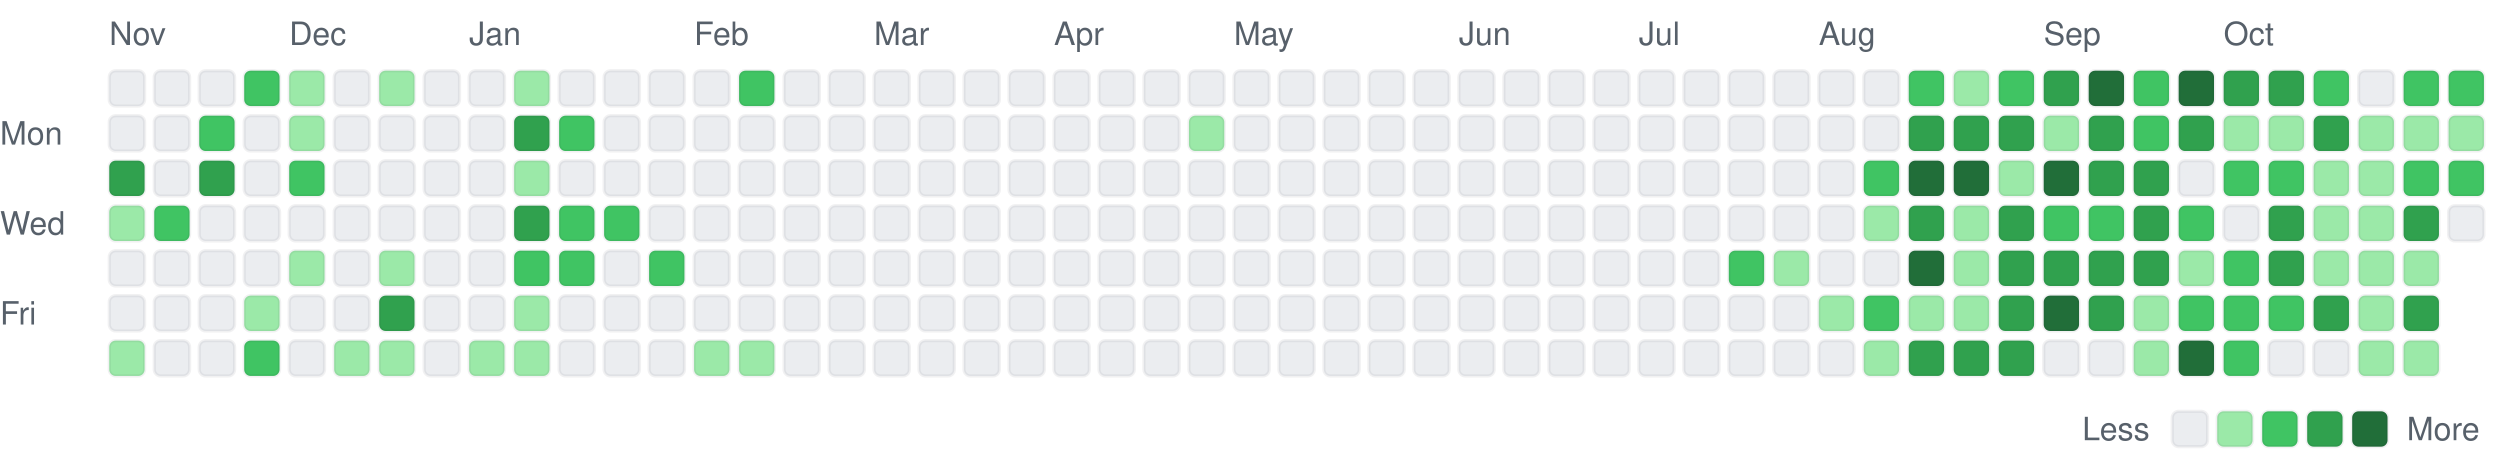
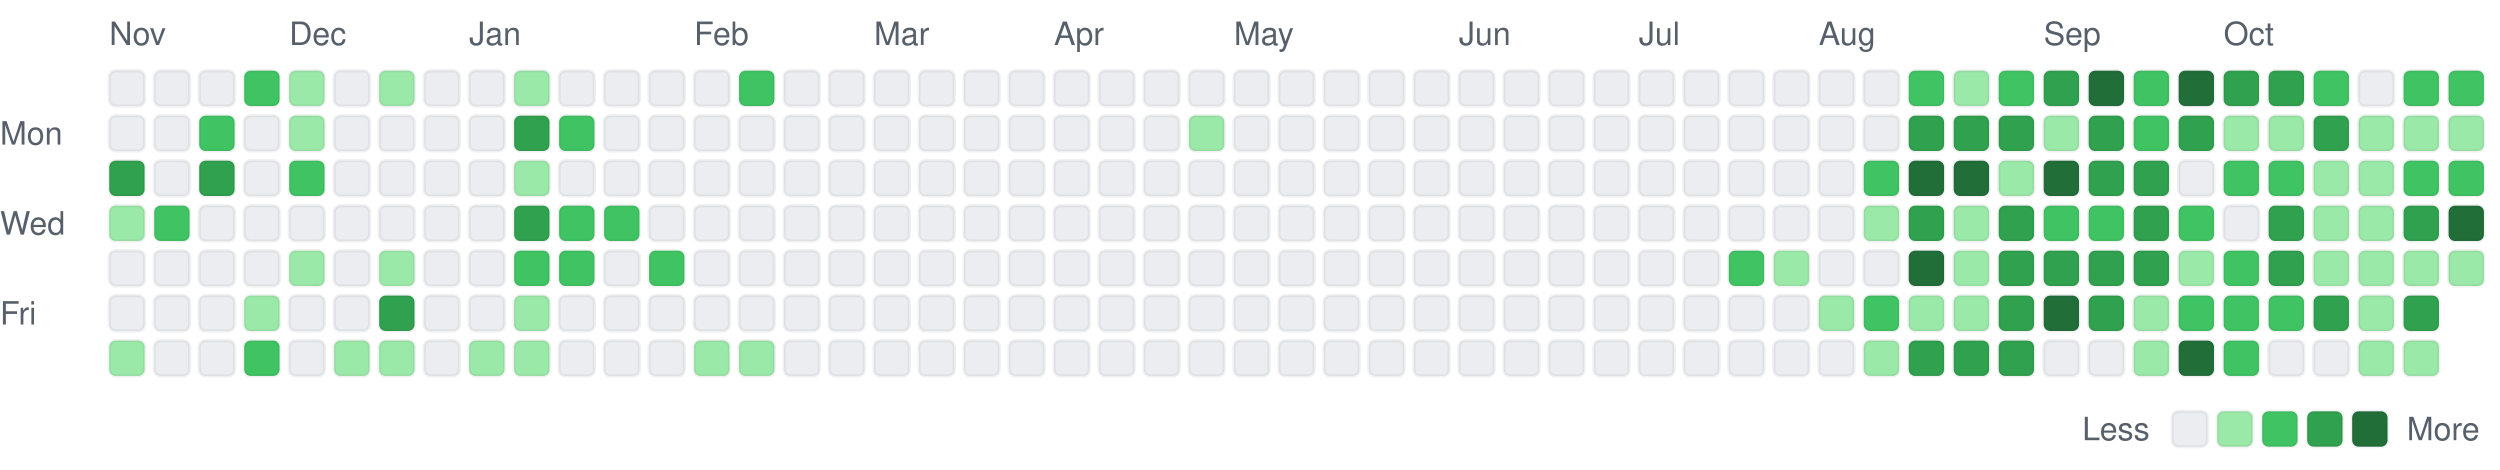
<svg xmlns="http://www.w3.org/2000/svg" width="778" height="146" viewBox="0 0 778 146" role="img" aria-label="LeetCode submissions per day, last 53 weeks">
  <style>text{font:10px -apple-system, Segoe UI, Helvetica, Arial, sans-serif;fill:#57606a}rect{rx:2px;ry:2px;stroke:rgba(27,31,35,.06);stroke-width:1px}.l0{fill:#ebedf0}.l1{fill:#9be9a8}.l2{fill:#40c463}.l3{fill:#30a14e}.l4{fill:#216e39}@media (prefers-color-scheme:dark){text{fill:#8b949e}rect{stroke:rgba(255,255,255,.05)}.l0{fill:#161b22}.l1{fill:#0e4429}.l2{fill:#006d32}.l3{fill:#26a641}.l4{fill:#39d353}}</style>
  <text x="34" y="14">Nov</text>
  <rect class="l0" x="34" y="22" width="11" height="11" />
  <rect class="l0" x="34" y="36" width="11" height="11" />
  <rect class="l3" x="34" y="50" width="11" height="11" />
  <rect class="l1" x="34" y="64" width="11" height="11" />
  <rect class="l0" x="34" y="78" width="11" height="11" />
  <rect class="l0" x="34" y="92" width="11" height="11" />
  <rect class="l1" x="34" y="106" width="11" height="11" />
  <rect class="l0" x="48" y="22" width="11" height="11" />
  <rect class="l0" x="48" y="36" width="11" height="11" />
  <rect class="l0" x="48" y="50" width="11" height="11" />
  <rect class="l2" x="48" y="64" width="11" height="11" />
  <rect class="l0" x="48" y="78" width="11" height="11" />
  <rect class="l0" x="48" y="92" width="11" height="11" />
  <rect class="l0" x="48" y="106" width="11" height="11" />
  <rect class="l0" x="62" y="22" width="11" height="11" />
  <rect class="l2" x="62" y="36" width="11" height="11" />
  <rect class="l3" x="62" y="50" width="11" height="11" />
  <rect class="l0" x="62" y="64" width="11" height="11" />
  <rect class="l0" x="62" y="78" width="11" height="11" />
  <rect class="l0" x="62" y="92" width="11" height="11" />
  <rect class="l0" x="62" y="106" width="11" height="11" />
  <rect class="l2" x="76" y="22" width="11" height="11" />
  <rect class="l0" x="76" y="36" width="11" height="11" />
  <rect class="l0" x="76" y="50" width="11" height="11" />
  <rect class="l0" x="76" y="64" width="11" height="11" />
  <rect class="l0" x="76" y="78" width="11" height="11" />
  <rect class="l1" x="76" y="92" width="11" height="11" />
  <rect class="l2" x="76" y="106" width="11" height="11" />
  <text x="90" y="14">Dec</text>
  <rect class="l1" x="90" y="22" width="11" height="11" />
  <rect class="l1" x="90" y="36" width="11" height="11" />
  <rect class="l2" x="90" y="50" width="11" height="11" />
  <rect class="l0" x="90" y="64" width="11" height="11" />
  <rect class="l1" x="90" y="78" width="11" height="11" />
  <rect class="l0" x="90" y="92" width="11" height="11" />
  <rect class="l0" x="90" y="106" width="11" height="11" />
  <rect class="l0" x="104" y="22" width="11" height="11" />
  <rect class="l0" x="104" y="36" width="11" height="11" />
  <rect class="l0" x="104" y="50" width="11" height="11" />
  <rect class="l0" x="104" y="64" width="11" height="11" />
  <rect class="l0" x="104" y="78" width="11" height="11" />
  <rect class="l0" x="104" y="92" width="11" height="11" />
  <rect class="l1" x="104" y="106" width="11" height="11" />
  <rect class="l1" x="118" y="22" width="11" height="11" />
  <rect class="l0" x="118" y="36" width="11" height="11" />
  <rect class="l0" x="118" y="50" width="11" height="11" />
  <rect class="l0" x="118" y="64" width="11" height="11" />
  <rect class="l1" x="118" y="78" width="11" height="11" />
  <rect class="l3" x="118" y="92" width="11" height="11" />
  <rect class="l1" x="118" y="106" width="11" height="11" />
  <rect class="l0" x="132" y="22" width="11" height="11" />
  <rect class="l0" x="132" y="36" width="11" height="11" />
  <rect class="l0" x="132" y="50" width="11" height="11" />
  <rect class="l0" x="132" y="64" width="11" height="11" />
  <rect class="l0" x="132" y="78" width="11" height="11" />
  <rect class="l0" x="132" y="92" width="11" height="11" />
  <rect class="l0" x="132" y="106" width="11" height="11" />
  <text x="146" y="14">Jan</text>
  <rect class="l0" x="146" y="22" width="11" height="11" />
  <rect class="l0" x="146" y="36" width="11" height="11" />
  <rect class="l0" x="146" y="50" width="11" height="11" />
  <rect class="l0" x="146" y="64" width="11" height="11" />
  <rect class="l0" x="146" y="78" width="11" height="11" />
  <rect class="l0" x="146" y="92" width="11" height="11" />
  <rect class="l1" x="146" y="106" width="11" height="11" />
  <rect class="l1" x="160" y="22" width="11" height="11" />
  <rect class="l3" x="160" y="36" width="11" height="11" />
  <rect class="l1" x="160" y="50" width="11" height="11" />
  <rect class="l3" x="160" y="64" width="11" height="11" />
  <rect class="l2" x="160" y="78" width="11" height="11" />
  <rect class="l1" x="160" y="92" width="11" height="11" />
  <rect class="l1" x="160" y="106" width="11" height="11" />
  <rect class="l0" x="174" y="22" width="11" height="11" />
  <rect class="l2" x="174" y="36" width="11" height="11" />
  <rect class="l0" x="174" y="50" width="11" height="11" />
  <rect class="l2" x="174" y="64" width="11" height="11" />
  <rect class="l2" x="174" y="78" width="11" height="11" />
  <rect class="l0" x="174" y="92" width="11" height="11" />
  <rect class="l0" x="174" y="106" width="11" height="11" />
  <rect class="l0" x="188" y="22" width="11" height="11" />
  <rect class="l0" x="188" y="36" width="11" height="11" />
  <rect class="l0" x="188" y="50" width="11" height="11" />
  <rect class="l2" x="188" y="64" width="11" height="11" />
  <rect class="l0" x="188" y="78" width="11" height="11" />
  <rect class="l0" x="188" y="92" width="11" height="11" />
  <rect class="l0" x="188" y="106" width="11" height="11" />
  <rect class="l0" x="202" y="22" width="11" height="11" />
  <rect class="l0" x="202" y="36" width="11" height="11" />
  <rect class="l0" x="202" y="50" width="11" height="11" />
  <rect class="l0" x="202" y="64" width="11" height="11" />
  <rect class="l2" x="202" y="78" width="11" height="11" />
  <rect class="l0" x="202" y="92" width="11" height="11" />
  <rect class="l0" x="202" y="106" width="11" height="11" />
  <text x="216" y="14">Feb</text>
  <rect class="l0" x="216" y="22" width="11" height="11" />
  <rect class="l0" x="216" y="36" width="11" height="11" />
  <rect class="l0" x="216" y="50" width="11" height="11" />
  <rect class="l0" x="216" y="64" width="11" height="11" />
  <rect class="l0" x="216" y="78" width="11" height="11" />
  <rect class="l0" x="216" y="92" width="11" height="11" />
  <rect class="l1" x="216" y="106" width="11" height="11" />
  <rect class="l2" x="230" y="22" width="11" height="11" />
  <rect class="l0" x="230" y="36" width="11" height="11" />
  <rect class="l0" x="230" y="50" width="11" height="11" />
  <rect class="l0" x="230" y="64" width="11" height="11" />
  <rect class="l0" x="230" y="78" width="11" height="11" />
  <rect class="l0" x="230" y="92" width="11" height="11" />
  <rect class="l1" x="230" y="106" width="11" height="11" />
  <rect class="l0" x="244" y="22" width="11" height="11" />
  <rect class="l0" x="244" y="36" width="11" height="11" />
  <rect class="l0" x="244" y="50" width="11" height="11" />
  <rect class="l0" x="244" y="64" width="11" height="11" />
  <rect class="l0" x="244" y="78" width="11" height="11" />
  <rect class="l0" x="244" y="92" width="11" height="11" />
  <rect class="l0" x="244" y="106" width="11" height="11" />
  <rect class="l0" x="258" y="22" width="11" height="11" />
  <rect class="l0" x="258" y="36" width="11" height="11" />
  <rect class="l0" x="258" y="50" width="11" height="11" />
  <rect class="l0" x="258" y="64" width="11" height="11" />
  <rect class="l0" x="258" y="78" width="11" height="11" />
  <rect class="l0" x="258" y="92" width="11" height="11" />
  <rect class="l0" x="258" y="106" width="11" height="11" />
  <text x="272" y="14">Mar</text>
  <rect class="l0" x="272" y="22" width="11" height="11" />
  <rect class="l0" x="272" y="36" width="11" height="11" />
  <rect class="l0" x="272" y="50" width="11" height="11" />
  <rect class="l0" x="272" y="64" width="11" height="11" />
  <rect class="l0" x="272" y="78" width="11" height="11" />
  <rect class="l0" x="272" y="92" width="11" height="11" />
  <rect class="l0" x="272" y="106" width="11" height="11" />
  <rect class="l0" x="286" y="22" width="11" height="11" />
  <rect class="l0" x="286" y="36" width="11" height="11" />
  <rect class="l0" x="286" y="50" width="11" height="11" />
  <rect class="l0" x="286" y="64" width="11" height="11" />
  <rect class="l0" x="286" y="78" width="11" height="11" />
  <rect class="l0" x="286" y="92" width="11" height="11" />
  <rect class="l0" x="286" y="106" width="11" height="11" />
  <rect class="l0" x="300" y="22" width="11" height="11" />
  <rect class="l0" x="300" y="36" width="11" height="11" />
  <rect class="l0" x="300" y="50" width="11" height="11" />
  <rect class="l0" x="300" y="64" width="11" height="11" />
  <rect class="l0" x="300" y="78" width="11" height="11" />
  <rect class="l0" x="300" y="92" width="11" height="11" />
  <rect class="l0" x="300" y="106" width="11" height="11" />
  <rect class="l0" x="314" y="22" width="11" height="11" />
  <rect class="l0" x="314" y="36" width="11" height="11" />
  <rect class="l0" x="314" y="50" width="11" height="11" />
  <rect class="l0" x="314" y="64" width="11" height="11" />
  <rect class="l0" x="314" y="78" width="11" height="11" />
  <rect class="l0" x="314" y="92" width="11" height="11" />
  <rect class="l0" x="314" y="106" width="11" height="11" />
  <text x="328" y="14">Apr</text>
  <rect class="l0" x="328" y="22" width="11" height="11" />
  <rect class="l0" x="328" y="36" width="11" height="11" />
  <rect class="l0" x="328" y="50" width="11" height="11" />
  <rect class="l0" x="328" y="64" width="11" height="11" />
  <rect class="l0" x="328" y="78" width="11" height="11" />
  <rect class="l0" x="328" y="92" width="11" height="11" />
  <rect class="l0" x="328" y="106" width="11" height="11" />
  <rect class="l0" x="342" y="22" width="11" height="11" />
  <rect class="l0" x="342" y="36" width="11" height="11" />
  <rect class="l0" x="342" y="50" width="11" height="11" />
  <rect class="l0" x="342" y="64" width="11" height="11" />
  <rect class="l0" x="342" y="78" width="11" height="11" />
  <rect class="l0" x="342" y="92" width="11" height="11" />
  <rect class="l0" x="342" y="106" width="11" height="11" />
  <rect class="l0" x="356" y="22" width="11" height="11" />
  <rect class="l0" x="356" y="36" width="11" height="11" />
  <rect class="l0" x="356" y="50" width="11" height="11" />
  <rect class="l0" x="356" y="64" width="11" height="11" />
  <rect class="l0" x="356" y="78" width="11" height="11" />
  <rect class="l0" x="356" y="92" width="11" height="11" />
  <rect class="l0" x="356" y="106" width="11" height="11" />
  <rect class="l0" x="370" y="22" width="11" height="11" />
  <rect class="l1" x="370" y="36" width="11" height="11" />
  <rect class="l0" x="370" y="50" width="11" height="11" />
  <rect class="l0" x="370" y="64" width="11" height="11" />
  <rect class="l0" x="370" y="78" width="11" height="11" />
  <rect class="l0" x="370" y="92" width="11" height="11" />
  <rect class="l0" x="370" y="106" width="11" height="11" />
  <text x="384" y="14">May</text>
  <rect class="l0" x="384" y="22" width="11" height="11" />
  <rect class="l0" x="384" y="36" width="11" height="11" />
  <rect class="l0" x="384" y="50" width="11" height="11" />
  <rect class="l0" x="384" y="64" width="11" height="11" />
  <rect class="l0" x="384" y="78" width="11" height="11" />
  <rect class="l0" x="384" y="92" width="11" height="11" />
  <rect class="l0" x="384" y="106" width="11" height="11" />
  <rect class="l0" x="398" y="22" width="11" height="11" />
  <rect class="l0" x="398" y="36" width="11" height="11" />
  <rect class="l0" x="398" y="50" width="11" height="11" />
  <rect class="l0" x="398" y="64" width="11" height="11" />
  <rect class="l0" x="398" y="78" width="11" height="11" />
  <rect class="l0" x="398" y="92" width="11" height="11" />
  <rect class="l0" x="398" y="106" width="11" height="11" />
  <rect class="l0" x="412" y="22" width="11" height="11" />
  <rect class="l0" x="412" y="36" width="11" height="11" />
  <rect class="l0" x="412" y="50" width="11" height="11" />
  <rect class="l0" x="412" y="64" width="11" height="11" />
  <rect class="l0" x="412" y="78" width="11" height="11" />
  <rect class="l0" x="412" y="92" width="11" height="11" />
  <rect class="l0" x="412" y="106" width="11" height="11" />
  <rect class="l0" x="426" y="22" width="11" height="11" />
  <rect class="l0" x="426" y="36" width="11" height="11" />
  <rect class="l0" x="426" y="50" width="11" height="11" />
  <rect class="l0" x="426" y="64" width="11" height="11" />
  <rect class="l0" x="426" y="78" width="11" height="11" />
  <rect class="l0" x="426" y="92" width="11" height="11" />
  <rect class="l0" x="426" y="106" width="11" height="11" />
  <rect class="l0" x="440" y="22" width="11" height="11" />
  <rect class="l0" x="440" y="36" width="11" height="11" />
  <rect class="l0" x="440" y="50" width="11" height="11" />
  <rect class="l0" x="440" y="64" width="11" height="11" />
  <rect class="l0" x="440" y="78" width="11" height="11" />
  <rect class="l0" x="440" y="92" width="11" height="11" />
  <rect class="l0" x="440" y="106" width="11" height="11" />
  <text x="454" y="14">Jun</text>
  <rect class="l0" x="454" y="22" width="11" height="11" />
  <rect class="l0" x="454" y="36" width="11" height="11" />
  <rect class="l0" x="454" y="50" width="11" height="11" />
  <rect class="l0" x="454" y="64" width="11" height="11" />
  <rect class="l0" x="454" y="78" width="11" height="11" />
  <rect class="l0" x="454" y="92" width="11" height="11" />
  <rect class="l0" x="454" y="106" width="11" height="11" />
  <rect class="l0" x="468" y="22" width="11" height="11" />
  <rect class="l0" x="468" y="36" width="11" height="11" />
  <rect class="l0" x="468" y="50" width="11" height="11" />
  <rect class="l0" x="468" y="64" width="11" height="11" />
  <rect class="l0" x="468" y="78" width="11" height="11" />
  <rect class="l0" x="468" y="92" width="11" height="11" />
  <rect class="l0" x="468" y="106" width="11" height="11" />
  <rect class="l0" x="482" y="22" width="11" height="11" />
  <rect class="l0" x="482" y="36" width="11" height="11" />
  <rect class="l0" x="482" y="50" width="11" height="11" />
  <rect class="l0" x="482" y="64" width="11" height="11" />
  <rect class="l0" x="482" y="78" width="11" height="11" />
  <rect class="l0" x="482" y="92" width="11" height="11" />
  <rect class="l0" x="482" y="106" width="11" height="11" />
  <rect class="l0" x="496" y="22" width="11" height="11" />
  <rect class="l0" x="496" y="36" width="11" height="11" />
  <rect class="l0" x="496" y="50" width="11" height="11" />
  <rect class="l0" x="496" y="64" width="11" height="11" />
  <rect class="l0" x="496" y="78" width="11" height="11" />
  <rect class="l0" x="496" y="92" width="11" height="11" />
  <rect class="l0" x="496" y="106" width="11" height="11" />
  <text x="510" y="14">Jul</text>
  <rect class="l0" x="510" y="22" width="11" height="11" />
  <rect class="l0" x="510" y="36" width="11" height="11" />
  <rect class="l0" x="510" y="50" width="11" height="11" />
  <rect class="l0" x="510" y="64" width="11" height="11" />
  <rect class="l0" x="510" y="78" width="11" height="11" />
  <rect class="l0" x="510" y="92" width="11" height="11" />
  <rect class="l0" x="510" y="106" width="11" height="11" />
  <rect class="l0" x="524" y="22" width="11" height="11" />
  <rect class="l0" x="524" y="36" width="11" height="11" />
  <rect class="l0" x="524" y="50" width="11" height="11" />
  <rect class="l0" x="524" y="64" width="11" height="11" />
  <rect class="l0" x="524" y="78" width="11" height="11" />
  <rect class="l0" x="524" y="92" width="11" height="11" />
  <rect class="l0" x="524" y="106" width="11" height="11" />
  <rect class="l0" x="538" y="22" width="11" height="11" />
  <rect class="l0" x="538" y="36" width="11" height="11" />
  <rect class="l0" x="538" y="50" width="11" height="11" />
  <rect class="l0" x="538" y="64" width="11" height="11" />
  <rect class="l2" x="538" y="78" width="11" height="11" />
  <rect class="l0" x="538" y="92" width="11" height="11" />
  <rect class="l0" x="538" y="106" width="11" height="11" />
  <rect class="l0" x="552" y="22" width="11" height="11" />
  <rect class="l0" x="552" y="36" width="11" height="11" />
  <rect class="l0" x="552" y="50" width="11" height="11" />
  <rect class="l0" x="552" y="64" width="11" height="11" />
  <rect class="l1" x="552" y="78" width="11" height="11" />
  <rect class="l0" x="552" y="92" width="11" height="11" />
  <rect class="l0" x="552" y="106" width="11" height="11" />
  <text x="566" y="14">Aug</text>
  <rect class="l0" x="566" y="22" width="11" height="11" />
  <rect class="l0" x="566" y="36" width="11" height="11" />
  <rect class="l0" x="566" y="50" width="11" height="11" />
  <rect class="l0" x="566" y="64" width="11" height="11" />
  <rect class="l0" x="566" y="78" width="11" height="11" />
  <rect class="l1" x="566" y="92" width="11" height="11" />
  <rect class="l0" x="566" y="106" width="11" height="11" />
  <rect class="l0" x="580" y="22" width="11" height="11" />
  <rect class="l0" x="580" y="36" width="11" height="11" />
  <rect class="l2" x="580" y="50" width="11" height="11" />
  <rect class="l1" x="580" y="64" width="11" height="11" />
  <rect class="l0" x="580" y="78" width="11" height="11" />
  <rect class="l2" x="580" y="92" width="11" height="11" />
  <rect class="l1" x="580" y="106" width="11" height="11" />
  <rect class="l2" x="594" y="22" width="11" height="11" />
  <rect class="l3" x="594" y="36" width="11" height="11" />
  <rect class="l4" x="594" y="50" width="11" height="11" />
  <rect class="l3" x="594" y="64" width="11" height="11" />
  <rect class="l4" x="594" y="78" width="11" height="11" />
  <rect class="l1" x="594" y="92" width="11" height="11" />
  <rect class="l3" x="594" y="106" width="11" height="11" />
  <rect class="l1" x="608" y="22" width="11" height="11" />
  <rect class="l3" x="608" y="36" width="11" height="11" />
  <rect class="l4" x="608" y="50" width="11" height="11" />
  <rect class="l1" x="608" y="64" width="11" height="11" />
  <rect class="l1" x="608" y="78" width="11" height="11" />
  <rect class="l1" x="608" y="92" width="11" height="11" />
  <rect class="l3" x="608" y="106" width="11" height="11" />
  <rect class="l2" x="622" y="22" width="11" height="11" />
  <rect class="l3" x="622" y="36" width="11" height="11" />
  <rect class="l1" x="622" y="50" width="11" height="11" />
  <rect class="l3" x="622" y="64" width="11" height="11" />
  <rect class="l3" x="622" y="78" width="11" height="11" />
  <rect class="l3" x="622" y="92" width="11" height="11" />
  <rect class="l3" x="622" y="106" width="11" height="11" />
  <text x="636" y="14">Sep</text>
  <rect class="l3" x="636" y="22" width="11" height="11" />
  <rect class="l1" x="636" y="36" width="11" height="11" />
  <rect class="l4" x="636" y="50" width="11" height="11" />
  <rect class="l2" x="636" y="64" width="11" height="11" />
  <rect class="l3" x="636" y="78" width="11" height="11" />
  <rect class="l4" x="636" y="92" width="11" height="11" />
  <rect class="l0" x="636" y="106" width="11" height="11" />
  <rect class="l4" x="650" y="22" width="11" height="11" />
  <rect class="l3" x="650" y="36" width="11" height="11" />
  <rect class="l3" x="650" y="50" width="11" height="11" />
  <rect class="l2" x="650" y="64" width="11" height="11" />
  <rect class="l3" x="650" y="78" width="11" height="11" />
  <rect class="l3" x="650" y="92" width="11" height="11" />
  <rect class="l0" x="650" y="106" width="11" height="11" />
  <rect class="l2" x="664" y="22" width="11" height="11" />
  <rect class="l2" x="664" y="36" width="11" height="11" />
  <rect class="l3" x="664" y="50" width="11" height="11" />
  <rect class="l3" x="664" y="64" width="11" height="11" />
  <rect class="l3" x="664" y="78" width="11" height="11" />
  <rect class="l1" x="664" y="92" width="11" height="11" />
  <rect class="l1" x="664" y="106" width="11" height="11" />
  <rect class="l4" x="678" y="22" width="11" height="11" />
  <rect class="l3" x="678" y="36" width="11" height="11" />
  <rect class="l0" x="678" y="50" width="11" height="11" />
  <rect class="l2" x="678" y="64" width="11" height="11" />
  <rect class="l1" x="678" y="78" width="11" height="11" />
  <rect class="l2" x="678" y="92" width="11" height="11" />
  <rect class="l4" x="678" y="106" width="11" height="11" />
  <text x="692" y="14">Oct</text>
  <rect class="l3" x="692" y="22" width="11" height="11" />
  <rect class="l1" x="692" y="36" width="11" height="11" />
  <rect class="l2" x="692" y="50" width="11" height="11" />
  <rect class="l0" x="692" y="64" width="11" height="11" />
  <rect class="l2" x="692" y="78" width="11" height="11" />
  <rect class="l2" x="692" y="92" width="11" height="11" />
  <rect class="l2" x="692" y="106" width="11" height="11" />
  <rect class="l3" x="706" y="22" width="11" height="11" />
  <rect class="l1" x="706" y="36" width="11" height="11" />
  <rect class="l2" x="706" y="50" width="11" height="11" />
  <rect class="l3" x="706" y="64" width="11" height="11" />
  <rect class="l3" x="706" y="78" width="11" height="11" />
  <rect class="l2" x="706" y="92" width="11" height="11" />
  <rect class="l0" x="706" y="106" width="11" height="11" />
  <rect class="l2" x="720" y="22" width="11" height="11" />
  <rect class="l3" x="720" y="36" width="11" height="11" />
  <rect class="l1" x="720" y="50" width="11" height="11" />
  <rect class="l1" x="720" y="64" width="11" height="11" />
  <rect class="l1" x="720" y="78" width="11" height="11" />
  <rect class="l3" x="720" y="92" width="11" height="11" />
  <rect class="l0" x="720" y="106" width="11" height="11" />
  <rect class="l0" x="734" y="22" width="11" height="11" />
  <rect class="l1" x="734" y="36" width="11" height="11" />
  <rect class="l1" x="734" y="50" width="11" height="11" />
  <rect class="l1" x="734" y="64" width="11" height="11" />
  <rect class="l1" x="734" y="78" width="11" height="11" />
  <rect class="l1" x="734" y="92" width="11" height="11" />
  <rect class="l1" x="734" y="106" width="11" height="11" />
  <rect class="l2" x="748" y="22" width="11" height="11" />
  <rect class="l1" x="748" y="36" width="11" height="11" />
  <rect class="l2" x="748" y="50" width="11" height="11" />
  <rect class="l3" x="748" y="64" width="11" height="11" />
  <rect class="l1" x="748" y="78" width="11" height="11" />
  <rect class="l3" x="748" y="92" width="11" height="11" />
  <rect class="l1" x="748" y="106" width="11" height="11" />
  <rect class="l2" x="762" y="22" width="11" height="11" />
  <rect class="l1" x="762" y="36" width="11" height="11" />
  <rect class="l2" x="762" y="50" width="11" height="11" />
-   <rect class="l0" x="762" y="64" width="11" height="11" />
+   <rect class="l4" x="762" y="64" width="11" height="11" />
+   <rect class="l1" x="762" y="78" width="11" height="11" />
  <text x="0" y="45">Mon</text>
  <text x="0" y="73">Wed</text>
  <text x="0" y="101">Fri</text>
  <text x="648" y="137">Less</text>
  <rect class="l0" x="676" y="128" width="11" height="11" />
  <rect class="l1" x="690" y="128" width="11" height="11" />
  <rect class="l2" x="704" y="128" width="11" height="11" />
  <rect class="l3" x="718" y="128" width="11" height="11" />
  <rect class="l4" x="732" y="128" width="11" height="11" />
  <text x="749" y="137">More</text>
</svg>
